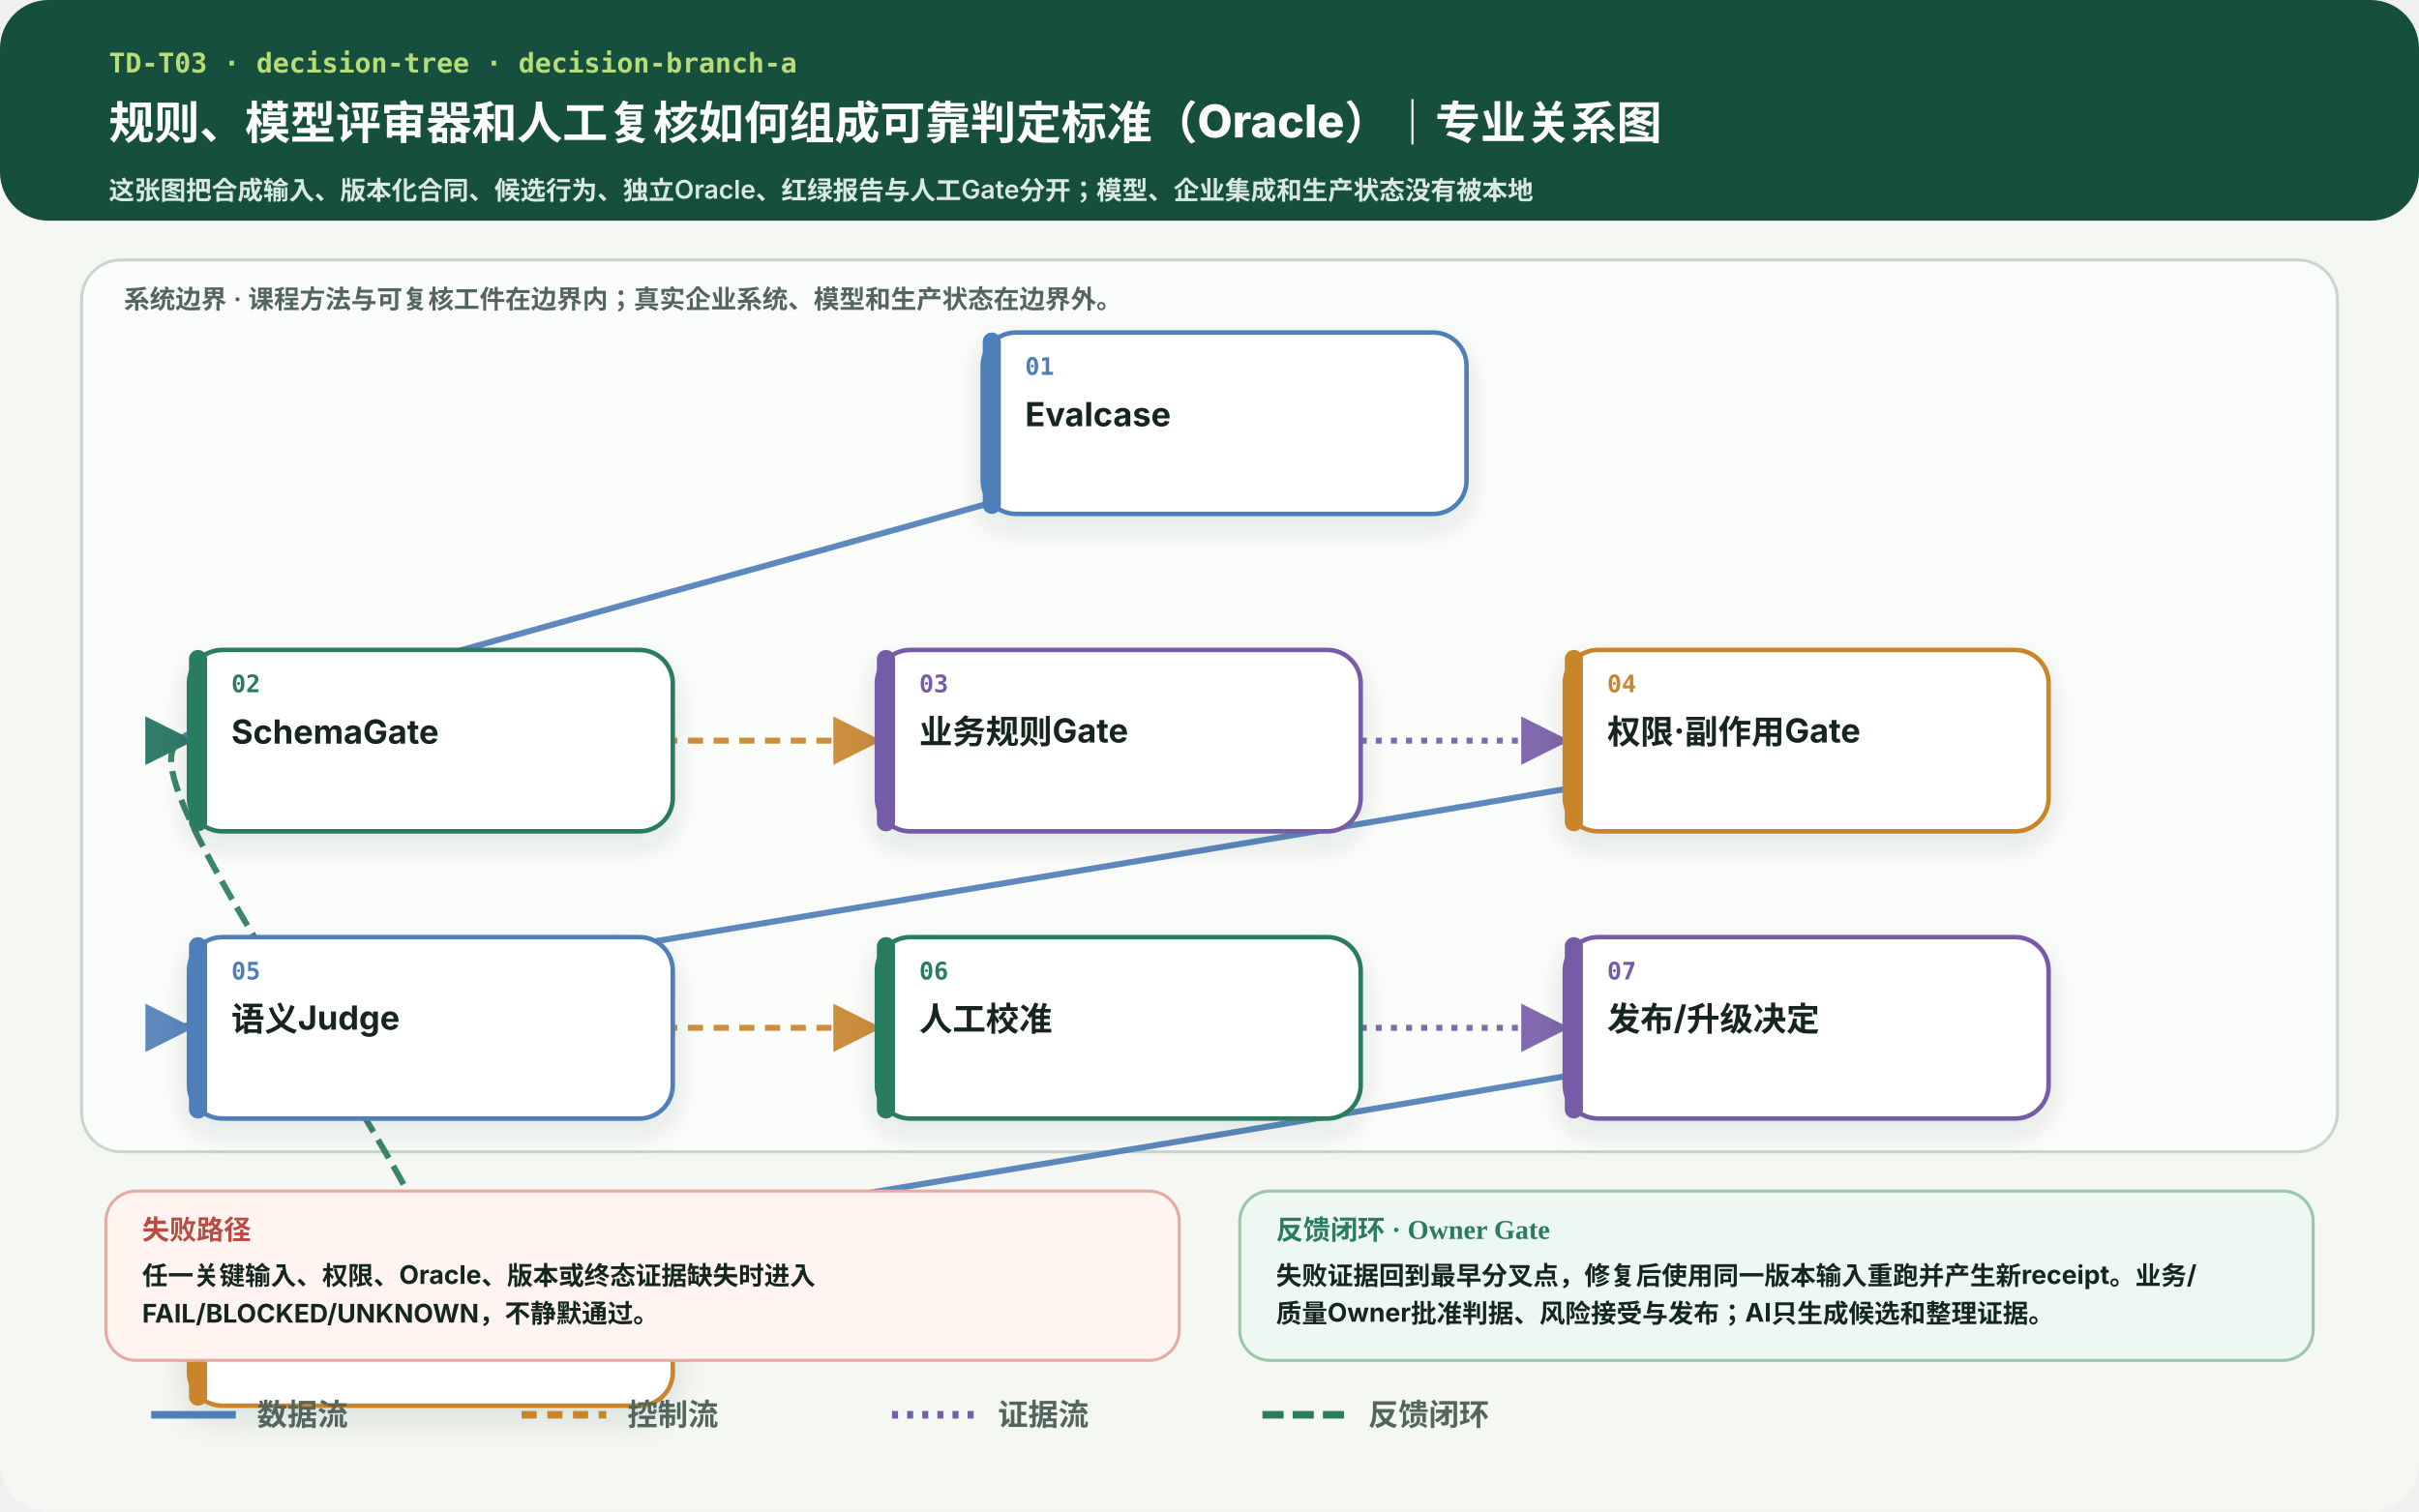
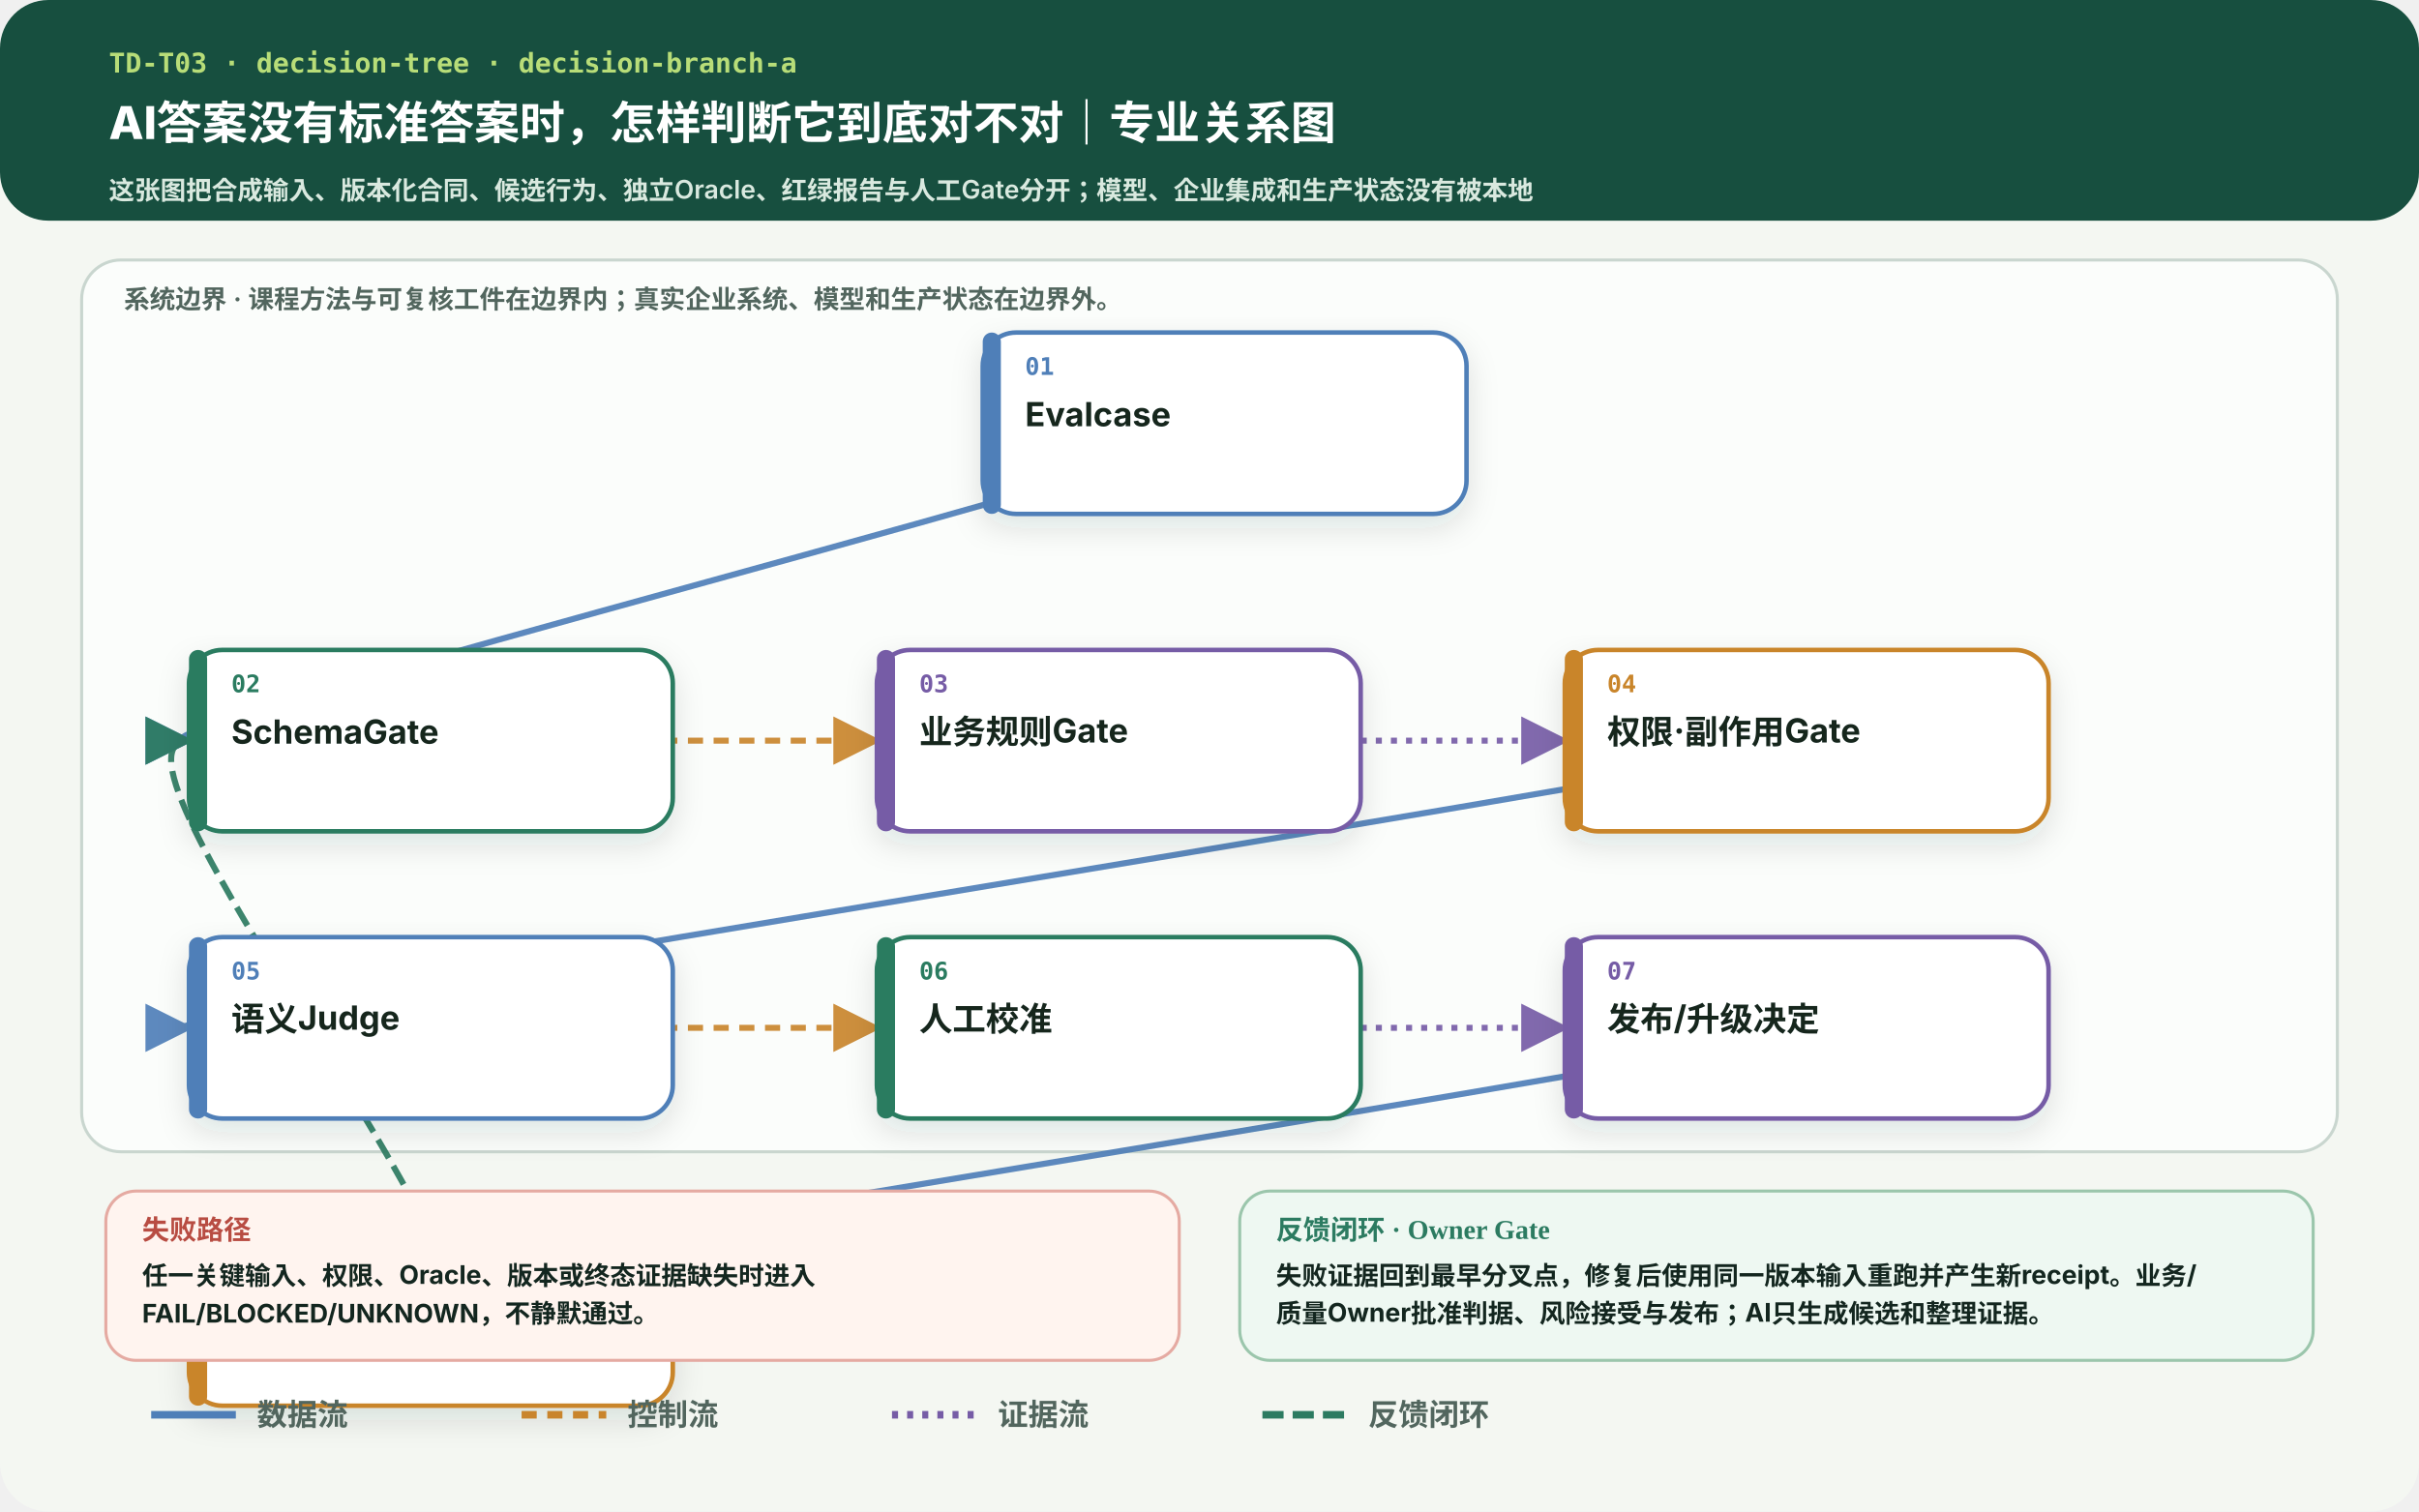
<svg xmlns="http://www.w3.org/2000/svg" role="img" aria-labelledby="title desc" viewBox="0 0 1600 1000" width="1600" height="1000">
  <defs>
    <filter id="shadow" x="-15%" y="-15%" width="130%" height="140%">
      <feDropShadow dx="0" dy="8" stdDeviation="10" flood-color="#173f32" flood-opacity="0.12" />
    </filter>
    <marker id="arrow-data" viewBox="0 0 10 10" refX="9" refY="5" markerWidth="8" markerHeight="8" orient="auto-start-reverse">
      <path d="M 0 0 L 10 5 L 0 10 z" fill="#4f7fb8" />
    </marker>
    <marker id="arrow-control" viewBox="0 0 10 10" refX="9" refY="5" markerWidth="8" markerHeight="8" orient="auto-start-reverse">
      <path d="M 0 0 L 10 5 L 0 10 z" fill="#c9852c" />
    </marker>
    <marker id="arrow-evidence" viewBox="0 0 10 10" refX="9" refY="5" markerWidth="8" markerHeight="8" orient="auto-start-reverse">
      <path d="M 0 0 L 10 5 L 0 10 z" fill="#765ca6" />
    </marker>
    <marker id="arrow-feedback" viewBox="0 0 10 10" refX="9" refY="5" markerWidth="8" markerHeight="8" orient="auto-start-reverse">
      <path d="M 0 0 L 10 5 L 0 10 z" fill="#2c7b61" />
    </marker>
  </defs>
  <rect width="1600" height="1000" rx="32" fill="#f4f7f2" />
  <rect x="0" y="0" width="1600" height="146" rx="32" fill="#174f3f" />
  <text x="72" y="48" font-family="ui-monospace,SFMono-Regular,Menlo,monospace" font-size="18" font-weight="800" fill="#b8dd78">TD-T03 · decision-tree · decision-branch-a</text>
-   <text x="72" y="92" text-anchor="start" font-family="-apple-system,BlinkMacSystemFont,'Segoe UI','PingFang SC',sans-serif" font-size="30" font-weight="800" fill="#ffffff">规则、模型评审器和人工复核如何组成可靠判定标准（Oracle）｜专业关系图</text>
+   <text x="72" y="92" text-anchor="start" font-family="-apple-system,BlinkMacSystemFont,'Segoe UI','PingFang SC',sans-serif" font-size="30" font-weight="800" fill="#ffffff">AI答案没有标准答案时，怎样判断它到底对不对｜专业关系图</text>
  <text x="72" y="132" text-anchor="start" font-family="-apple-system,BlinkMacSystemFont,'Segoe UI','PingFang SC',sans-serif" font-size="17" font-weight="600" fill="#d9e9df">这张图把合成输入、版本化合同、候选行为、独立Oracle、红绿报告与人工Gate分开；模型、企业集成和生产状态没有被本地</text>
  <rect x="54" y="172" width="1492" height="590" rx="26" fill="#fbfdfb" stroke="#c9d6cf" stroke-width="2" />
  <text x="82" y="204" font-size="17" font-weight="800" fill="#52665e">系统边界 · 课程方法与可复核工件在边界内；真实企业系统、模型和生产状态在边界外。</text>
  <path d="M 810 280 C 885 280, 50 490, 125 490" fill="none" stroke="#4f7fb8" stroke-width="4" stroke-dasharray="" marker-end="url(#arrow-data)" opacity="0.92" />
  <path d="M 285 490 C 360 490, 505 490, 580 490" fill="none" stroke="#c9852c" stroke-width="4" stroke-dasharray="10 7" marker-end="url(#arrow-control)" opacity="0.92" />
  <path d="M 740 490 C 815 490, 960 490, 1035 490" fill="none" stroke="#765ca6" stroke-width="4" stroke-dasharray="4 6" marker-end="url(#arrow-evidence)" opacity="0.92" />
  <path d="M 1195 490 C 1270 490, 50 680, 125 680" fill="none" stroke="#4f7fb8" stroke-width="4" stroke-dasharray="" marker-end="url(#arrow-data)" opacity="0.92" />
  <path d="M 285 680 C 360 680, 505 680, 580 680" fill="none" stroke="#c9852c" stroke-width="4" stroke-dasharray="10 7" marker-end="url(#arrow-control)" opacity="0.92" />
  <path d="M 740 680 C 815 680, 960 680, 1035 680" fill="none" stroke="#765ca6" stroke-width="4" stroke-dasharray="4 6" marker-end="url(#arrow-evidence)" opacity="0.92" />
  <path d="M 1195 680 C 1270 680, 50 870, 125 870" fill="none" stroke="#4f7fb8" stroke-width="4" stroke-dasharray="" marker-end="url(#arrow-data)" opacity="0.92" />
  <path d="M 285 870 C 360 870, 50 490, 125 490" fill="none" stroke="#2c7b61" stroke-width="4" stroke-dasharray="14 6" marker-end="url(#arrow-feedback)" opacity="0.92" />
  <g filter="url(#shadow)">
    <rect x="650" y="220" width="320" height="120" rx="22" fill="#ffffff" stroke="#4f7fb8" stroke-width="3" />
    <rect x="650" y="220" width="12" height="120" rx="6" fill="#4f7fb8" />
    <text x="678" y="248" font-family="ui-monospace,SFMono-Regular,Menlo,monospace" font-size="16" font-weight="800" fill="#4f7fb8">01</text>
    <text x="678" y="282" text-anchor="start" font-family="-apple-system,BlinkMacSystemFont,'Segoe UI','PingFang SC',sans-serif" font-size="22" font-weight="700" fill="#13261f">Evalcase</text>
  </g>
  <g filter="url(#shadow)">
    <rect x="125" y="430" width="320" height="120" rx="22" fill="#ffffff" stroke="#2c7b61" stroke-width="3" />
    <rect x="125" y="430" width="12" height="120" rx="6" fill="#2c7b61" />
    <text x="153" y="458" font-family="ui-monospace,SFMono-Regular,Menlo,monospace" font-size="16" font-weight="800" fill="#2c7b61">02</text>
    <text x="153" y="492" text-anchor="start" font-family="-apple-system,BlinkMacSystemFont,'Segoe UI','PingFang SC',sans-serif" font-size="22" font-weight="700" fill="#13261f">SchemaGate</text>
  </g>
  <g filter="url(#shadow)">
    <rect x="580" y="430" width="320" height="120" rx="22" fill="#ffffff" stroke="#765ca6" stroke-width="3" />
    <rect x="580" y="430" width="12" height="120" rx="6" fill="#765ca6" />
    <text x="608" y="458" font-family="ui-monospace,SFMono-Regular,Menlo,monospace" font-size="16" font-weight="800" fill="#765ca6">03</text>
    <text x="608" y="492" text-anchor="start" font-family="-apple-system,BlinkMacSystemFont,'Segoe UI','PingFang SC',sans-serif" font-size="22" font-weight="700" fill="#13261f">业务规则Gate</text>
  </g>
  <g filter="url(#shadow)">
    <rect x="1035" y="430" width="320" height="120" rx="22" fill="#ffffff" stroke="#c9852c" stroke-width="3" />
    <rect x="1035" y="430" width="12" height="120" rx="6" fill="#c9852c" />
    <text x="1063" y="458" font-family="ui-monospace,SFMono-Regular,Menlo,monospace" font-size="16" font-weight="800" fill="#c9852c">04</text>
    <text x="1063" y="492" text-anchor="start" font-family="-apple-system,BlinkMacSystemFont,'Segoe UI','PingFang SC',sans-serif" font-size="22" font-weight="700" fill="#13261f">权限·副作用Gate</text>
  </g>
  <g filter="url(#shadow)">
    <rect x="125" y="620" width="320" height="120" rx="22" fill="#ffffff" stroke="#4f7fb8" stroke-width="3" />
    <rect x="125" y="620" width="12" height="120" rx="6" fill="#4f7fb8" />
    <text x="153" y="648" font-family="ui-monospace,SFMono-Regular,Menlo,monospace" font-size="16" font-weight="800" fill="#4f7fb8">05</text>
    <text x="153" y="682" text-anchor="start" font-family="-apple-system,BlinkMacSystemFont,'Segoe UI','PingFang SC',sans-serif" font-size="22" font-weight="700" fill="#13261f">语义Judge</text>
  </g>
  <g filter="url(#shadow)">
    <rect x="580" y="620" width="320" height="120" rx="22" fill="#ffffff" stroke="#2c7b61" stroke-width="3" />
    <rect x="580" y="620" width="12" height="120" rx="6" fill="#2c7b61" />
    <text x="608" y="648" font-family="ui-monospace,SFMono-Regular,Menlo,monospace" font-size="16" font-weight="800" fill="#2c7b61">06</text>
    <text x="608" y="682" text-anchor="start" font-family="-apple-system,BlinkMacSystemFont,'Segoe UI','PingFang SC',sans-serif" font-size="22" font-weight="700" fill="#13261f">人工校准</text>
  </g>
  <g filter="url(#shadow)">
    <rect x="1035" y="620" width="320" height="120" rx="22" fill="#ffffff" stroke="#765ca6" stroke-width="3" />
    <rect x="1035" y="620" width="12" height="120" rx="6" fill="#765ca6" />
    <text x="1063" y="648" font-family="ui-monospace,SFMono-Regular,Menlo,monospace" font-size="16" font-weight="800" fill="#765ca6">07</text>
    <text x="1063" y="682" text-anchor="start" font-family="-apple-system,BlinkMacSystemFont,'Segoe UI','PingFang SC',sans-serif" font-size="22" font-weight="700" fill="#13261f">发布/升级决定</text>
  </g>
  <g filter="url(#shadow)">
    <rect x="125" y="810" width="320" height="120" rx="22" fill="#ffffff" stroke="#c9852c" stroke-width="3" />
    <rect x="125" y="810" width="12" height="120" rx="6" fill="#c9852c" />
    <text x="153" y="838" font-family="ui-monospace,SFMono-Regular,Menlo,monospace" font-size="16" font-weight="800" fill="#c9852c">08</text>
    <text x="153" y="872" text-anchor="start" font-family="-apple-system,BlinkMacSystemFont,'Segoe UI','PingFang SC',sans-serif" font-size="22" font-weight="700" fill="#13261f">版本化输入</text>
  </g>
  <g transform="translate(70 788)">
    <rect width="710" height="112" rx="20" fill="#fff4ef" stroke="#e5aaa2" stroke-width="2" />
    <text x="24" y="32" font-size="18" font-weight="900" fill="#b84c42">失败路径</text>
    <text x="24" y="62" text-anchor="start" font-family="-apple-system,BlinkMacSystemFont,'Segoe UI','PingFang SC',sans-serif" font-size="17" font-weight="650" fill="#13261f">任一关键输入、权限、Oracle、版本或终态证据缺失时进入</text>
    <text x="24" y="87" text-anchor="start" font-family="-apple-system,BlinkMacSystemFont,'Segoe UI','PingFang SC',sans-serif" font-size="17" font-weight="650" fill="#13261f">FAIL/BLOCKED/UNKNOWN，不静默通过。</text>
  </g>
  <g transform="translate(820 788)">
    <rect width="710" height="112" rx="20" fill="#eef8f2" stroke="#9bc6ac" stroke-width="2" />
    <text x="24" y="32" font-size="18" font-weight="900" fill="#2c7b61">反馈闭环 · Owner Gate</text>
    <text x="24" y="62" text-anchor="start" font-family="-apple-system,BlinkMacSystemFont,'Segoe UI','PingFang SC',sans-serif" font-size="17" font-weight="650" fill="#13261f">失败证据回到最早分叉点，修复后使用同一版本输入重跑并产生新receipt。业务/</text>
    <text x="24" y="87" text-anchor="start" font-family="-apple-system,BlinkMacSystemFont,'Segoe UI','PingFang SC',sans-serif" font-size="17" font-weight="650" fill="#13261f">质量Owner批准判据、风险接受与发布；AI只生成候选和整理证据。</text>
  </g>
  <g transform="translate(100 936)">
    <line x1="0" y1="0" x2="56" y2="0" stroke="#4f7fb8" stroke-width="5" stroke-dasharray="" />
    <text x="70" y="7" font-size="20" font-weight="700" fill="#52665e">数据流</text>
  </g>
  <g transform="translate(345 936)">
    <line x1="0" y1="0" x2="56" y2="0" stroke="#c9852c" stroke-width="5" stroke-dasharray="10 7" />
    <text x="70" y="7" font-size="20" font-weight="700" fill="#52665e">控制流</text>
  </g>
  <g transform="translate(590 936)">
    <line x1="0" y1="0" x2="56" y2="0" stroke="#765ca6" stroke-width="5" stroke-dasharray="4 6" />
    <text x="70" y="7" font-size="20" font-weight="700" fill="#52665e">证据流</text>
  </g>
  <g transform="translate(835 936)">
    <line x1="0" y1="0" x2="56" y2="0" stroke="#2c7b61" stroke-width="5" stroke-dasharray="14 6" />
    <text x="70" y="7" font-size="20" font-weight="700" fill="#52665e">反馈闭环</text>
  </g>
</svg>
